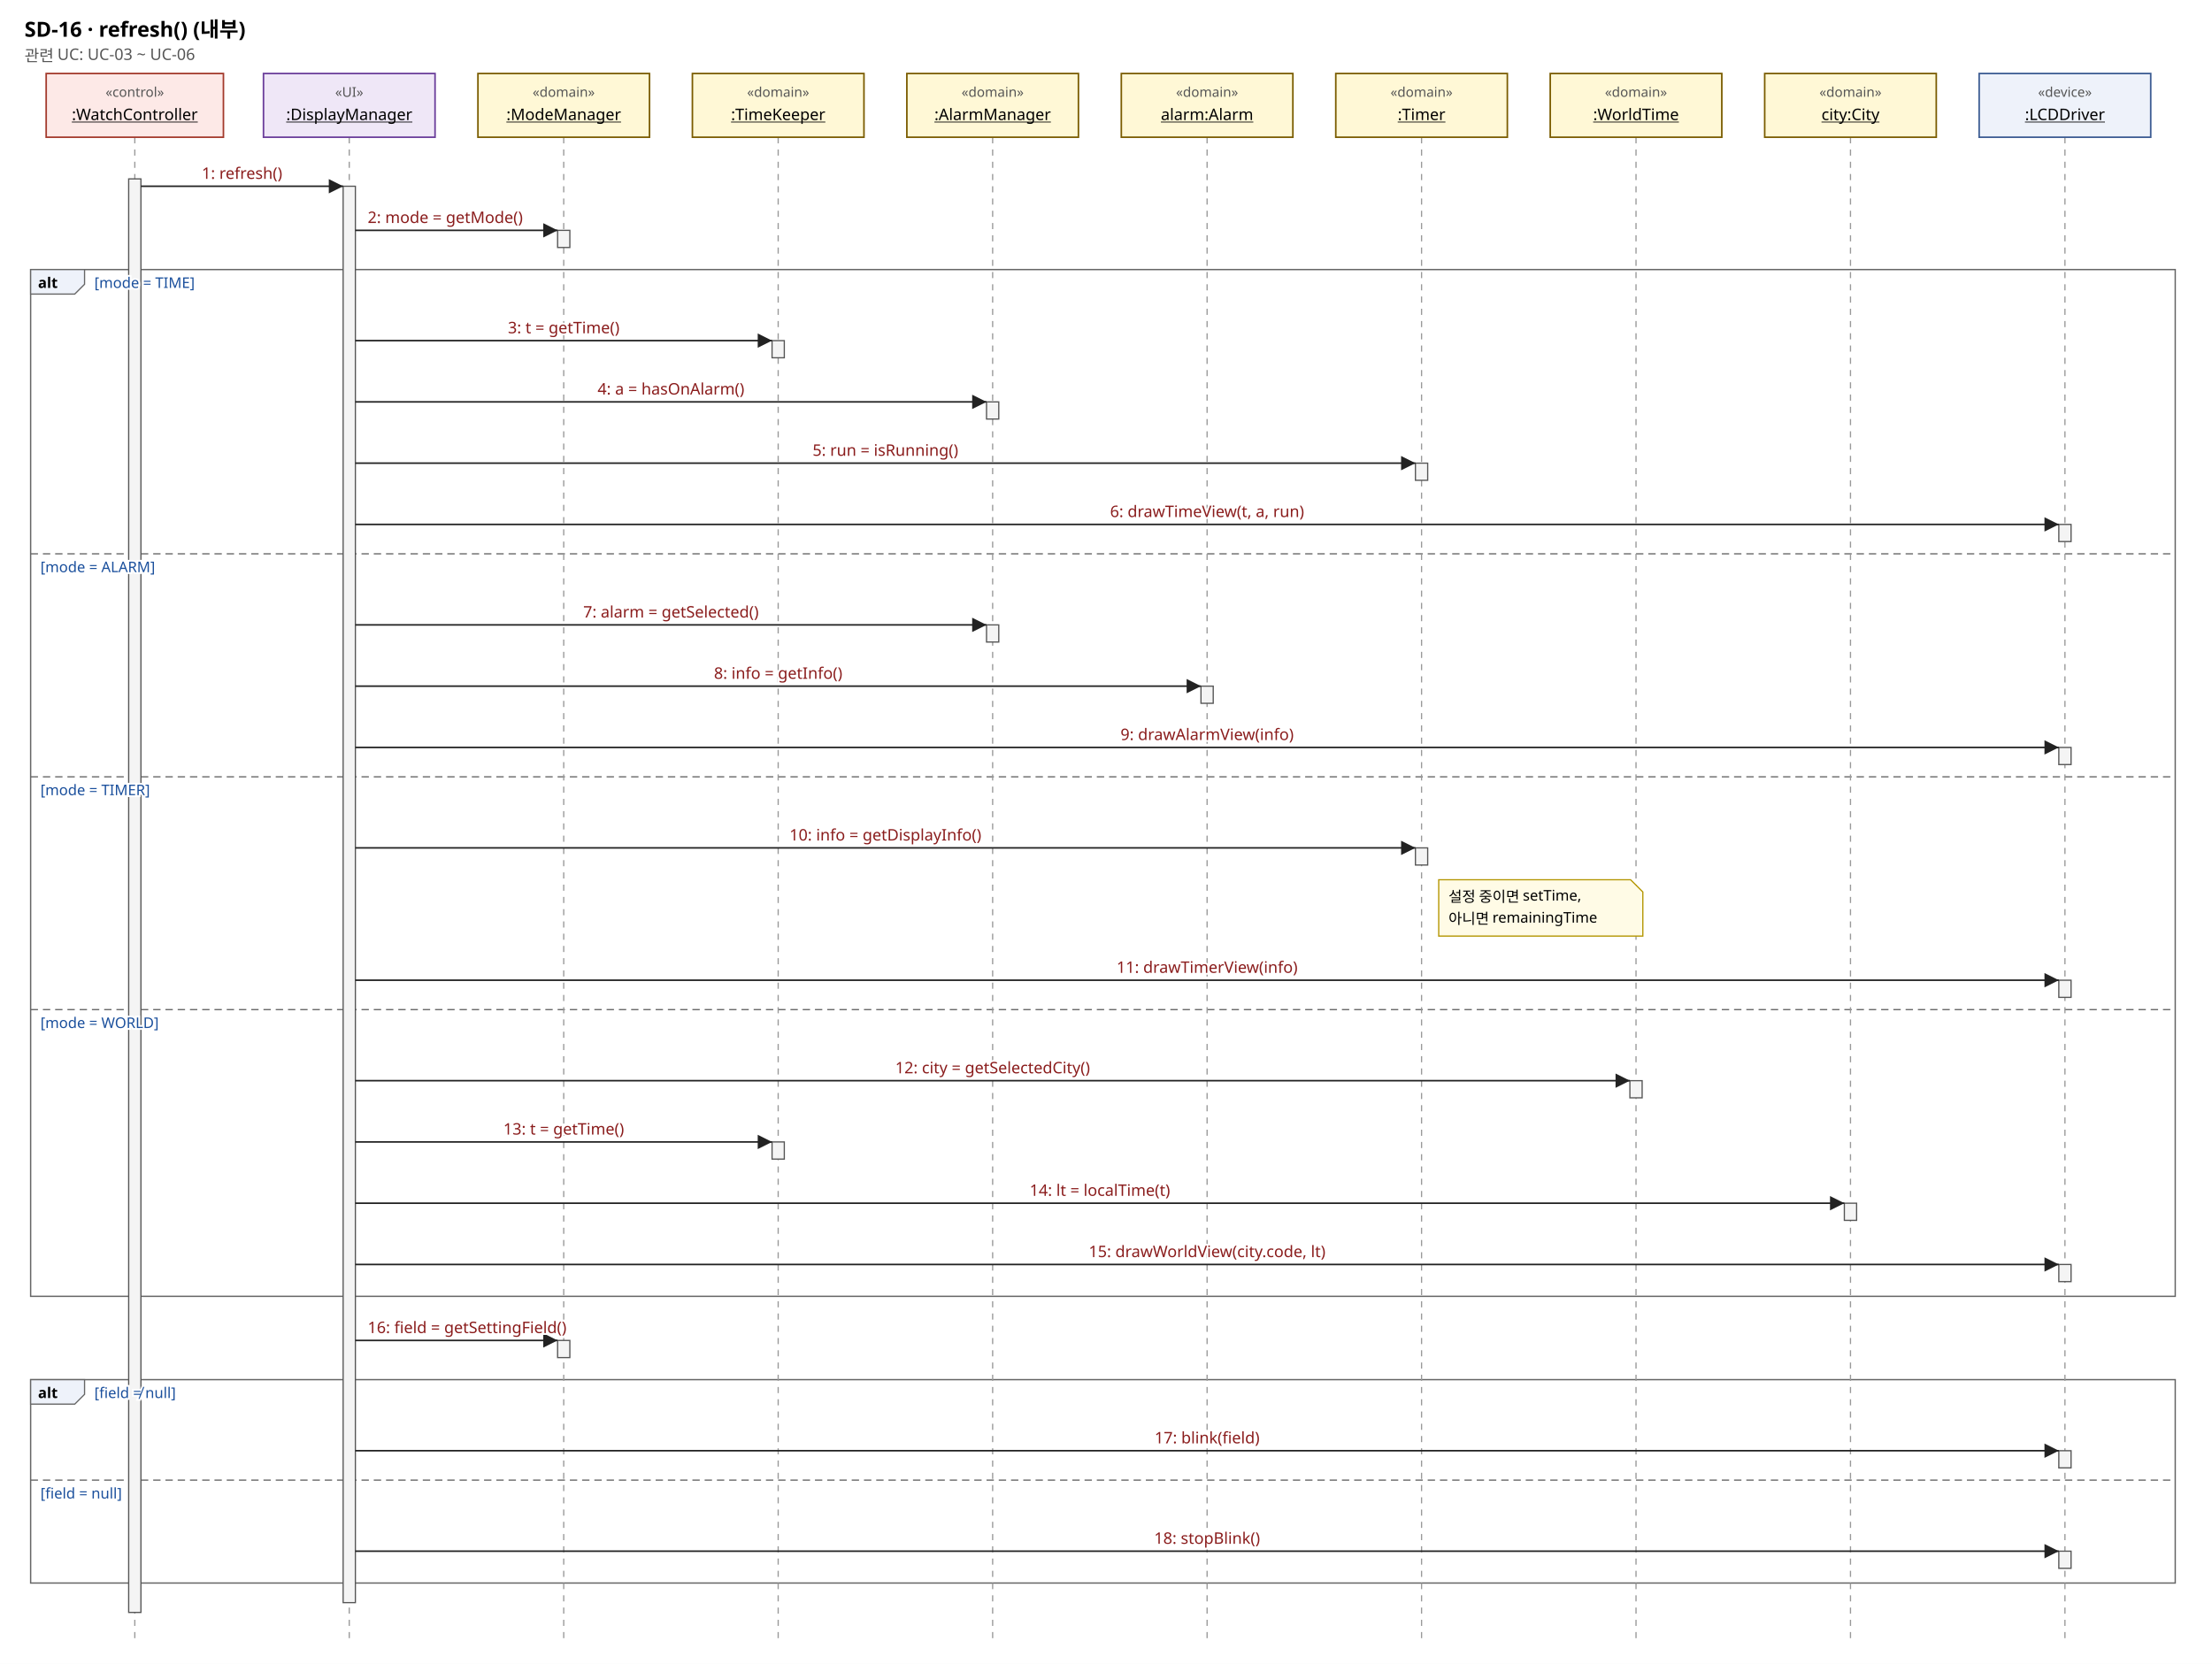
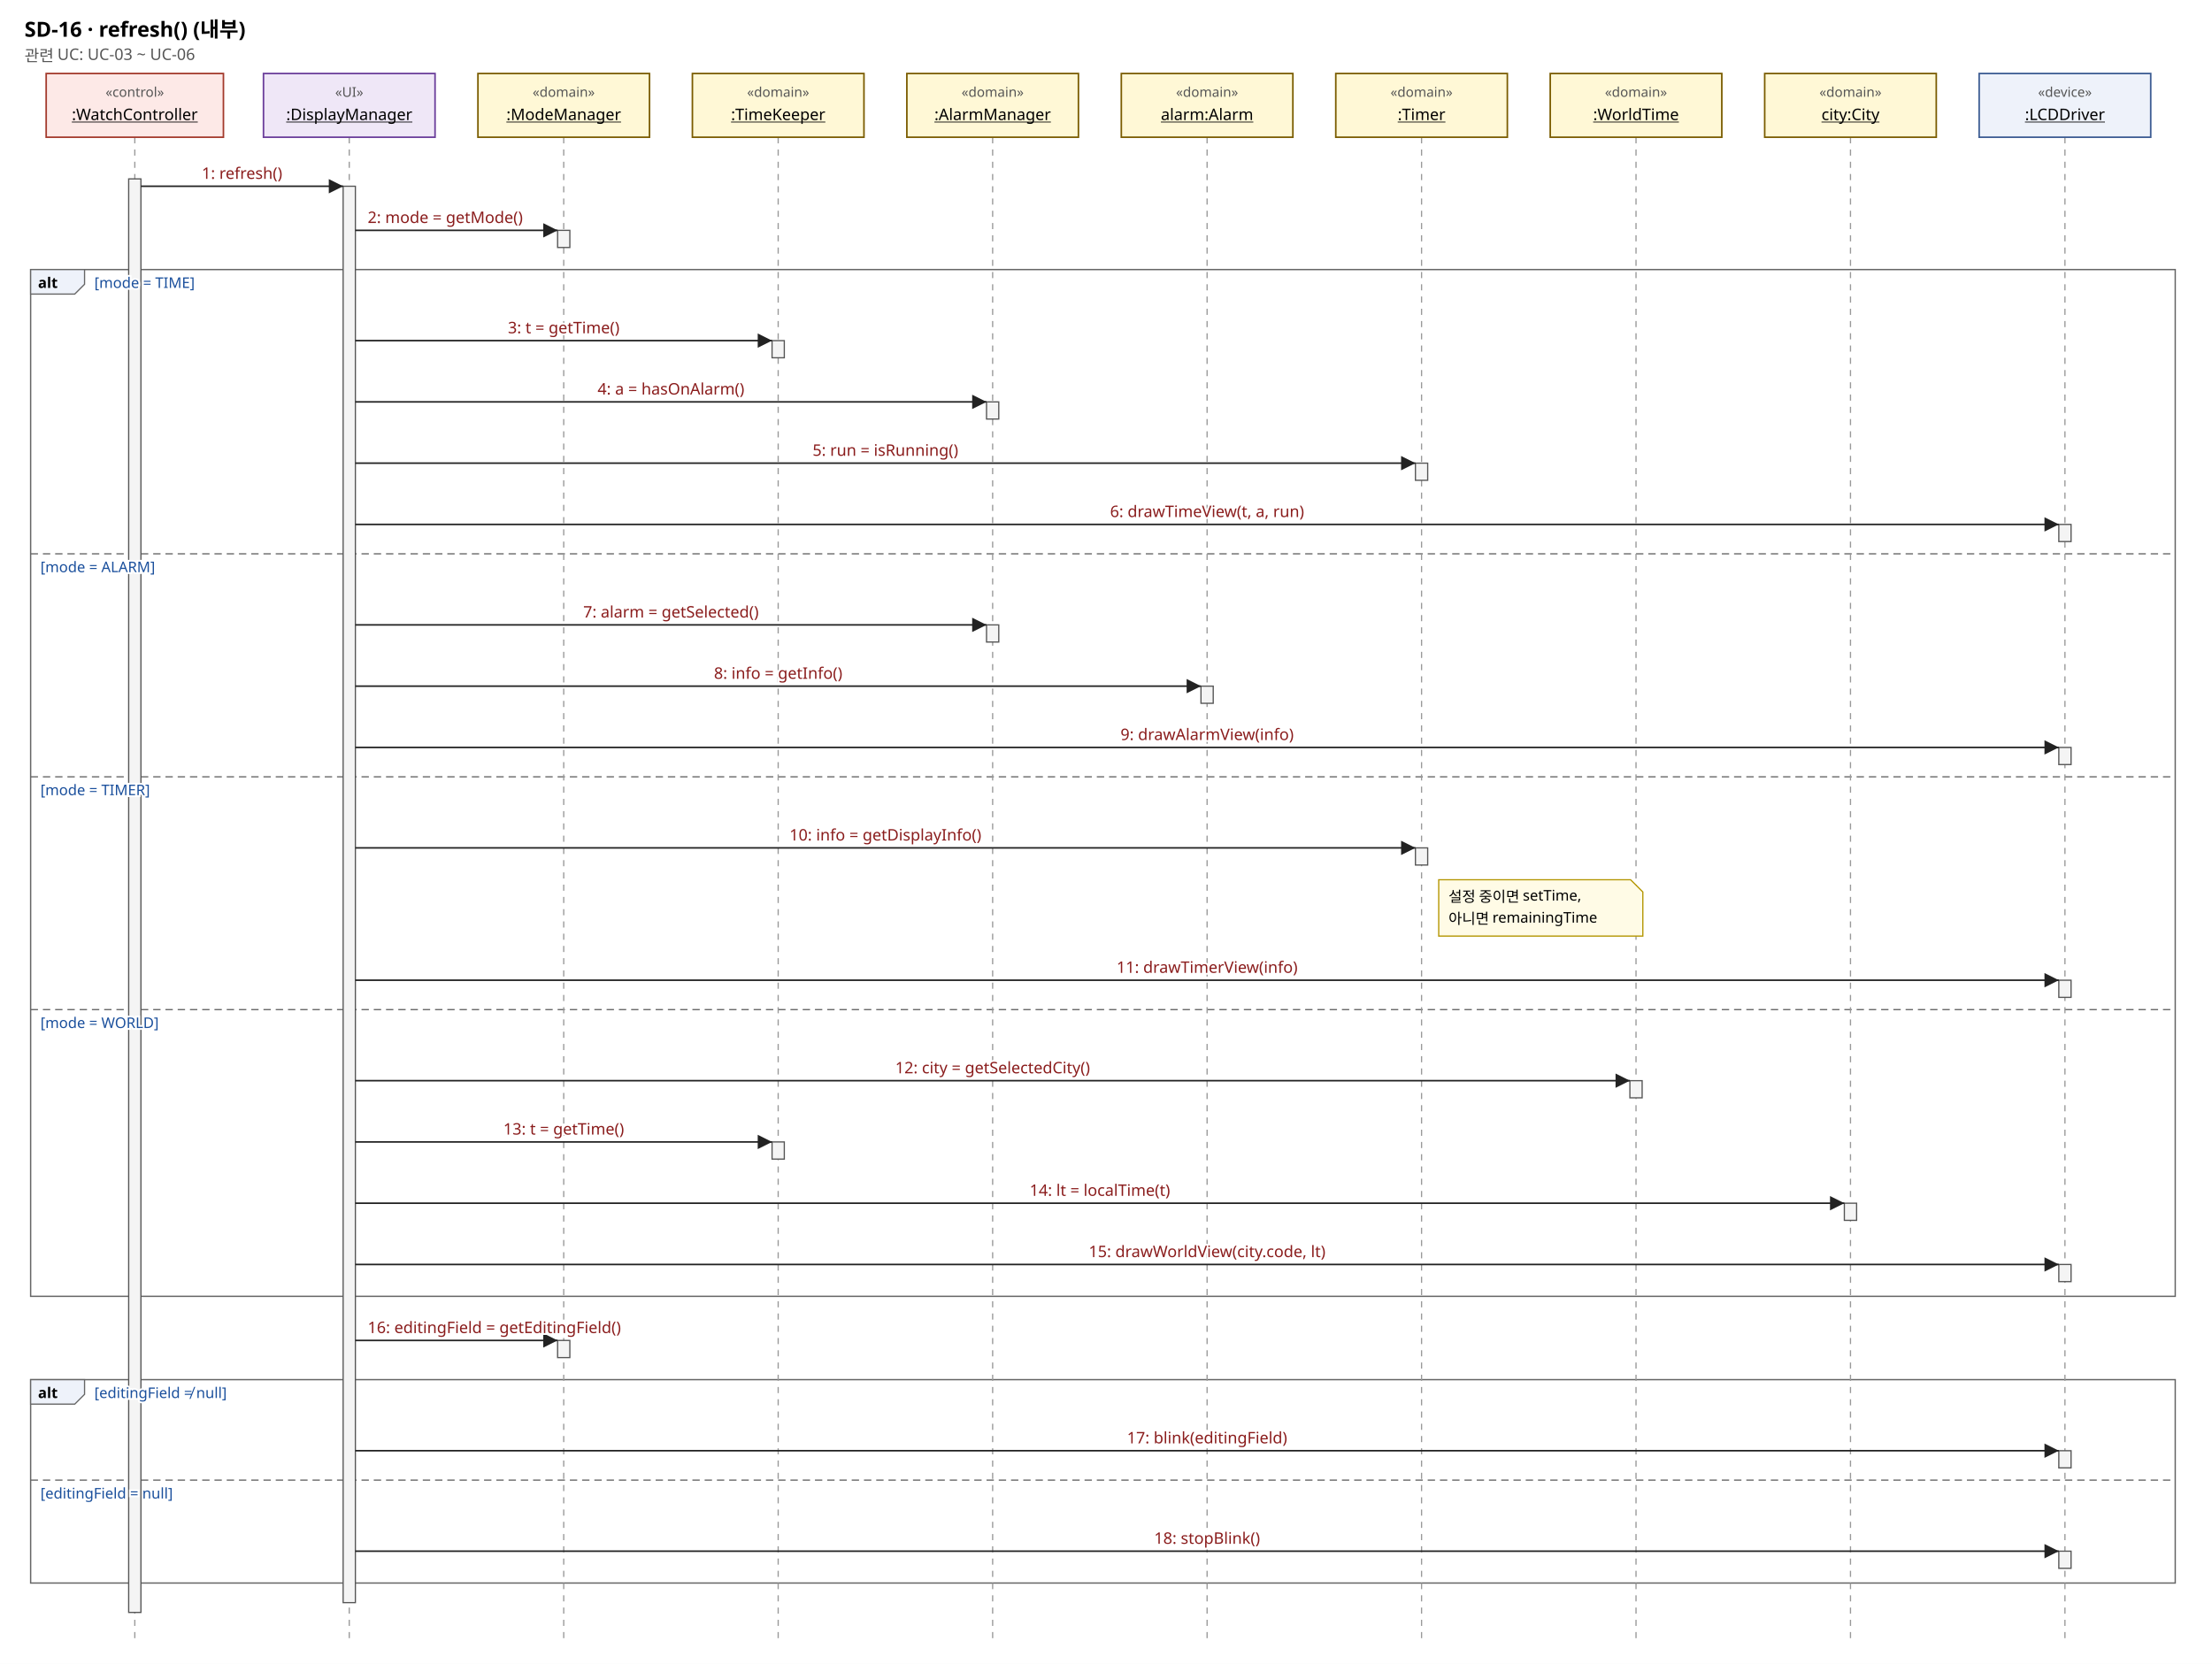
<svg xmlns="http://www.w3.org/2000/svg" width="1805" height="1358" viewBox="0 0 1805 1358" font-family="Malgun Gothic, Apple SD Gothic Neo, Noto Sans KR, WenQuanYi Zen Hei, sans-serif">
  <defs>
    <marker id="f" viewBox="0 0 10 10" refX="10" refY="5" markerWidth="9" markerHeight="9" orient="auto">
      <path d="M0,0 L10,5 L0,10 z" fill="#222" />
    </marker>
  </defs>
  <rect width="1805" height="1358" fill="#fff" />
  <text x="20" y="30" font-size="17" font-weight="bold">SD-16 · refresh()  (내부)</text>
  <text x="20" y="50" font-size="13" fill="#555">관련 UC: UC-03 ~ UC-06</text>
  <rect x="25" y="220" width="1750" height="838" fill="none" stroke="#666" stroke-width="1.1" />
  <path d="M25,220 h44 v12 l-8,8 h-36 z" fill="#eef2fa" stroke="#666" />
  <text x="31" y="235" font-size="12" font-weight="bold">alt</text>
  <line x1="25" y1="452" x2="1775" y2="452" stroke="#666" stroke-dasharray="6 4" />
  <line x1="25" y1="634" x2="1775" y2="634" stroke="#666" stroke-dasharray="6 4" />
  <line x1="25" y1="824" x2="1775" y2="824" stroke="#666" stroke-dasharray="6 4" />
  <rect x="25" y="1126" width="1750" height="166" fill="none" stroke="#666" stroke-width="1.1" />
  <path d="M25,1126 h44 v12 l-8,8 h-36 z" fill="#eef2fa" stroke="#666" />
  <text x="31" y="1141" font-size="12" font-weight="bold">alt</text>
  <line x1="25" y1="1208" x2="1775" y2="1208" stroke="#666" stroke-dasharray="6 4" />
  <line x1="110" y1="112" x2="110" y2="1338" stroke="#999" stroke-dasharray="5 5" />
  <rect x="37.68" y="60" width="144.64" height="52" fill="#fde9e7" stroke="#a33a2c" stroke-width="1.3" />
  <text x="110" y="79" text-anchor="middle" font-size="11" fill="#555">«control»</text>
  <text x="110" y="98" text-anchor="middle" font-size="13" text-decoration="underline">:WatchController</text>
  <line x1="285" y1="112" x2="285" y2="1338" stroke="#999" stroke-dasharray="5 5" />
  <rect x="215.0" y="60" width="140" height="52" fill="#efe7f7" stroke="#6a3d9a" stroke-width="1.3" />
  <text x="285" y="79" text-anchor="middle" font-size="11" fill="#555">«UI»</text>
  <text x="285" y="98" text-anchor="middle" font-size="13" text-decoration="underline">:DisplayManager</text>
  <line x1="460" y1="112" x2="460" y2="1338" stroke="#999" stroke-dasharray="5 5" />
  <rect x="390.0" y="60" width="140" height="52" fill="#fff8d6" stroke="#7a5c00" stroke-width="1.3" />
  <text x="460" y="79" text-anchor="middle" font-size="11" fill="#555">«domain»</text>
  <text x="460" y="98" text-anchor="middle" font-size="13" text-decoration="underline">:ModeManager</text>
  <line x1="635" y1="112" x2="635" y2="1338" stroke="#999" stroke-dasharray="5 5" />
  <rect x="565.0" y="60" width="140" height="52" fill="#fff8d6" stroke="#7a5c00" stroke-width="1.3" />
  <text x="635" y="79" text-anchor="middle" font-size="11" fill="#555">«domain»</text>
  <text x="635" y="98" text-anchor="middle" font-size="13" text-decoration="underline">:TimeKeeper</text>
  <line x1="810" y1="112" x2="810" y2="1338" stroke="#999" stroke-dasharray="5 5" />
  <rect x="740.0" y="60" width="140" height="52" fill="#fff8d6" stroke="#7a5c00" stroke-width="1.3" />
  <text x="810" y="79" text-anchor="middle" font-size="11" fill="#555">«domain»</text>
  <text x="810" y="98" text-anchor="middle" font-size="13" text-decoration="underline">:AlarmManager</text>
  <line x1="985" y1="112" x2="985" y2="1338" stroke="#999" stroke-dasharray="5 5" />
  <rect x="915.0" y="60" width="140" height="52" fill="#fff8d6" stroke="#7a5c00" stroke-width="1.3" />
  <text x="985" y="79" text-anchor="middle" font-size="11" fill="#555">«domain»</text>
  <text x="985" y="98" text-anchor="middle" font-size="13" text-decoration="underline">alarm:Alarm</text>
  <line x1="1160" y1="112" x2="1160" y2="1338" stroke="#999" stroke-dasharray="5 5" />
  <rect x="1090.0" y="60" width="140" height="52" fill="#fff8d6" stroke="#7a5c00" stroke-width="1.3" />
  <text x="1160" y="79" text-anchor="middle" font-size="11" fill="#555">«domain»</text>
  <text x="1160" y="98" text-anchor="middle" font-size="13" text-decoration="underline">:Timer</text>
  <line x1="1335" y1="112" x2="1335" y2="1338" stroke="#999" stroke-dasharray="5 5" />
  <rect x="1265.0" y="60" width="140" height="52" fill="#fff8d6" stroke="#7a5c00" stroke-width="1.3" />
  <text x="1335" y="79" text-anchor="middle" font-size="11" fill="#555">«domain»</text>
  <text x="1335" y="98" text-anchor="middle" font-size="13" text-decoration="underline">:WorldTime</text>
  <line x1="1510" y1="112" x2="1510" y2="1338" stroke="#999" stroke-dasharray="5 5" />
  <rect x="1440.0" y="60" width="140" height="52" fill="#fff8d6" stroke="#7a5c00" stroke-width="1.3" />
  <text x="1510" y="79" text-anchor="middle" font-size="11" fill="#555">«domain»</text>
  <text x="1510" y="98" text-anchor="middle" font-size="13" text-decoration="underline">city:City</text>
  <line x1="1685" y1="112" x2="1685" y2="1338" stroke="#999" stroke-dasharray="5 5" />
  <rect x="1615.0" y="60" width="140" height="52" fill="#eef2fa" stroke="#3b5b92" stroke-width="1.3" />
  <text x="1685" y="79" text-anchor="middle" font-size="11" fill="#555">«device»</text>
  <text x="1685" y="98" text-anchor="middle" font-size="13" text-decoration="underline">:LCDDriver</text>
  <rect x="455" y="188" width="10" height="14" fill="#f4f4f4" stroke="#555" />
  <rect x="630" y="278" width="10" height="14" fill="#f4f4f4" stroke="#555" />
  <rect x="805" y="328" width="10" height="14" fill="#f4f4f4" stroke="#555" />
  <rect x="1155" y="378" width="10" height="14" fill="#f4f4f4" stroke="#555" />
  <rect x="1680" y="428" width="10" height="14" fill="#f4f4f4" stroke="#555" />
  <rect x="805" y="510" width="10" height="14" fill="#f4f4f4" stroke="#555" />
  <rect x="980" y="560" width="10" height="14" fill="#f4f4f4" stroke="#555" />
  <rect x="1680" y="610" width="10" height="14" fill="#f4f4f4" stroke="#555" />
  <rect x="1155" y="692" width="10" height="14" fill="#f4f4f4" stroke="#555" />
  <rect x="1680" y="800" width="10" height="14" fill="#f4f4f4" stroke="#555" />
  <rect x="1330" y="882" width="10" height="14" fill="#f4f4f4" stroke="#555" />
  <rect x="630" y="932" width="10" height="14" fill="#f4f4f4" stroke="#555" />
  <rect x="1505" y="982" width="10" height="14" fill="#f4f4f4" stroke="#555" />
  <rect x="1680" y="1032" width="10" height="14" fill="#f4f4f4" stroke="#555" />
  <rect x="455" y="1094" width="10" height="14" fill="#f4f4f4" stroke="#555" />
  <rect x="1680" y="1184" width="10" height="14" fill="#f4f4f4" stroke="#555" />
  <rect x="1680" y="1266" width="10" height="14" fill="#f4f4f4" stroke="#555" />
  <rect x="280" y="152" width="10" height="1156" fill="#f4f4f4" stroke="#555" />
  <rect x="105" y="146" width="10" height="1170" fill="#f4f4f4" stroke="#555" />
  <line x1="115" y1="152" x2="280" y2="152" stroke="#222" stroke-width="1.3" marker-end="url(#f)" />
  <text x="197.5" y="146" text-anchor="middle" font-size="13" fill="#8a1c1c" stroke="#fff" stroke-width="3" paint-order="stroke">1: refresh()</text>
  <line x1="290" y1="188" x2="455" y2="188" stroke="#222" stroke-width="1.3" marker-end="url(#f)" />
  <text x="300" y="182" font-size="13" fill="#8a1c1c" stroke="#fff" stroke-width="3" paint-order="stroke">2: mode = getMode()</text>
  <line x1="290" y1="278" x2="630" y2="278" stroke="#222" stroke-width="1.3" marker-end="url(#f)" />
  <text x="460.0" y="272" text-anchor="middle" font-size="13" fill="#8a1c1c" stroke="#fff" stroke-width="3" paint-order="stroke">3: t = getTime()</text>
  <line x1="290" y1="328" x2="805" y2="328" stroke="#222" stroke-width="1.3" marker-end="url(#f)" />
  <text x="547.5" y="322" text-anchor="middle" font-size="13" fill="#8a1c1c" stroke="#fff" stroke-width="3" paint-order="stroke">4: a = hasOnAlarm()</text>
  <line x1="290" y1="378" x2="1155" y2="378" stroke="#222" stroke-width="1.3" marker-end="url(#f)" />
  <text x="722.5" y="372" text-anchor="middle" font-size="13" fill="#8a1c1c" stroke="#fff" stroke-width="3" paint-order="stroke">5: run = isRunning()</text>
  <line x1="290" y1="428" x2="1680" y2="428" stroke="#222" stroke-width="1.3" marker-end="url(#f)" />
  <text x="985.0" y="422" text-anchor="middle" font-size="13" fill="#8a1c1c" stroke="#fff" stroke-width="3" paint-order="stroke">6: drawTimeView(t, a, run)</text>
  <line x1="290" y1="510" x2="805" y2="510" stroke="#222" stroke-width="1.3" marker-end="url(#f)" />
  <text x="547.5" y="504" text-anchor="middle" font-size="13" fill="#8a1c1c" stroke="#fff" stroke-width="3" paint-order="stroke">7: alarm = getSelected()</text>
  <line x1="290" y1="560" x2="980" y2="560" stroke="#222" stroke-width="1.3" marker-end="url(#f)" />
  <text x="635.0" y="554" text-anchor="middle" font-size="13" fill="#8a1c1c" stroke="#fff" stroke-width="3" paint-order="stroke">8: info = getInfo()</text>
  <line x1="290" y1="610" x2="1680" y2="610" stroke="#222" stroke-width="1.3" marker-end="url(#f)" />
  <text x="985.0" y="604" text-anchor="middle" font-size="13" fill="#8a1c1c" stroke="#fff" stroke-width="3" paint-order="stroke">9: drawAlarmView(info)</text>
  <line x1="290" y1="692" x2="1155" y2="692" stroke="#222" stroke-width="1.3" marker-end="url(#f)" />
  <text x="722.5" y="686" text-anchor="middle" font-size="13" fill="#8a1c1c" stroke="#fff" stroke-width="3" paint-order="stroke">10: info = getDisplayInfo()</text>
  <path d="M1174,718 h156.56 l10,10 v36 h-166.56 z" fill="#fffbe6" stroke="#b39500" />
  <text x="1182" y="736" font-size="12">설정 중이면 setTime,</text>
  <text x="1182" y="754" font-size="12">아니면 remainingTime</text>
  <line x1="290" y1="800" x2="1680" y2="800" stroke="#222" stroke-width="1.3" marker-end="url(#f)" />
  <text x="985.0" y="794" text-anchor="middle" font-size="13" fill="#8a1c1c" stroke="#fff" stroke-width="3" paint-order="stroke">11: drawTimerView(info)</text>
  <line x1="290" y1="882" x2="1330" y2="882" stroke="#222" stroke-width="1.3" marker-end="url(#f)" />
  <text x="810.0" y="876" text-anchor="middle" font-size="13" fill="#8a1c1c" stroke="#fff" stroke-width="3" paint-order="stroke">12: city = getSelectedCity()</text>
  <line x1="290" y1="932" x2="630" y2="932" stroke="#222" stroke-width="1.3" marker-end="url(#f)" />
  <text x="460.0" y="926" text-anchor="middle" font-size="13" fill="#8a1c1c" stroke="#fff" stroke-width="3" paint-order="stroke">13: t = getTime()</text>
  <line x1="290" y1="982" x2="1505" y2="982" stroke="#222" stroke-width="1.3" marker-end="url(#f)" />
  <text x="897.5" y="976" text-anchor="middle" font-size="13" fill="#8a1c1c" stroke="#fff" stroke-width="3" paint-order="stroke">14: lt = localTime(t)</text>
  <line x1="290" y1="1032" x2="1680" y2="1032" stroke="#222" stroke-width="1.3" marker-end="url(#f)" />
  <text x="985.0" y="1026" text-anchor="middle" font-size="13" fill="#8a1c1c" stroke="#fff" stroke-width="3" paint-order="stroke">15: drawWorldView(city.code, lt)</text>
  <line x1="290" y1="1094" x2="455" y2="1094" stroke="#222" stroke-width="1.3" marker-end="url(#f)" />
-   <text x="300" y="1088" font-size="13" fill="#8a1c1c" stroke="#fff" stroke-width="3" paint-order="stroke">16: field = getSettingField()</text>
+   <text x="300" y="1088" font-size="13" fill="#8a1c1c" stroke="#fff" stroke-width="3" paint-order="stroke">16: editingField = getEditingField()</text>
  <line x1="290" y1="1184" x2="1680" y2="1184" stroke="#222" stroke-width="1.3" marker-end="url(#f)" />
-   <text x="985.0" y="1178" text-anchor="middle" font-size="13" fill="#8a1c1c" stroke="#fff" stroke-width="3" paint-order="stroke">17: blink(field)</text>
+   <text x="985.0" y="1178" text-anchor="middle" font-size="13" fill="#8a1c1c" stroke="#fff" stroke-width="3" paint-order="stroke">17: blink(editingField)</text>
  <line x1="290" y1="1266" x2="1680" y2="1266" stroke="#222" stroke-width="1.3" marker-end="url(#f)" />
  <text x="985.0" y="1260" text-anchor="middle" font-size="13" fill="#8a1c1c" stroke="#fff" stroke-width="3" paint-order="stroke">18: stopBlink()</text>
  <text x="77" y="235" font-size="12" fill="#1a4f9c" stroke="#fff" stroke-width="3" paint-order="stroke">[mode = TIME]</text>
  <text x="33" y="467" font-size="12" fill="#1a4f9c" stroke="#fff" stroke-width="3" paint-order="stroke">[mode = ALARM]</text>
  <text x="33" y="649" font-size="12" fill="#1a4f9c" stroke="#fff" stroke-width="3" paint-order="stroke">[mode = TIMER]</text>
  <text x="33" y="839" font-size="12" fill="#1a4f9c" stroke="#fff" stroke-width="3" paint-order="stroke">[mode = WORLD]</text>
-   <text x="77" y="1141" font-size="12" fill="#1a4f9c" stroke="#fff" stroke-width="3" paint-order="stroke">[field ≠ null]</text>
-   <text x="33" y="1223" font-size="12" fill="#1a4f9c" stroke="#fff" stroke-width="3" paint-order="stroke">[field = null]</text>
+   <text x="77" y="1141" font-size="12" fill="#1a4f9c" stroke="#fff" stroke-width="3" paint-order="stroke">[editingField ≠ null]</text>
+   <text x="33" y="1223" font-size="12" fill="#1a4f9c" stroke="#fff" stroke-width="3" paint-order="stroke">[editingField = null]</text>
</svg>
